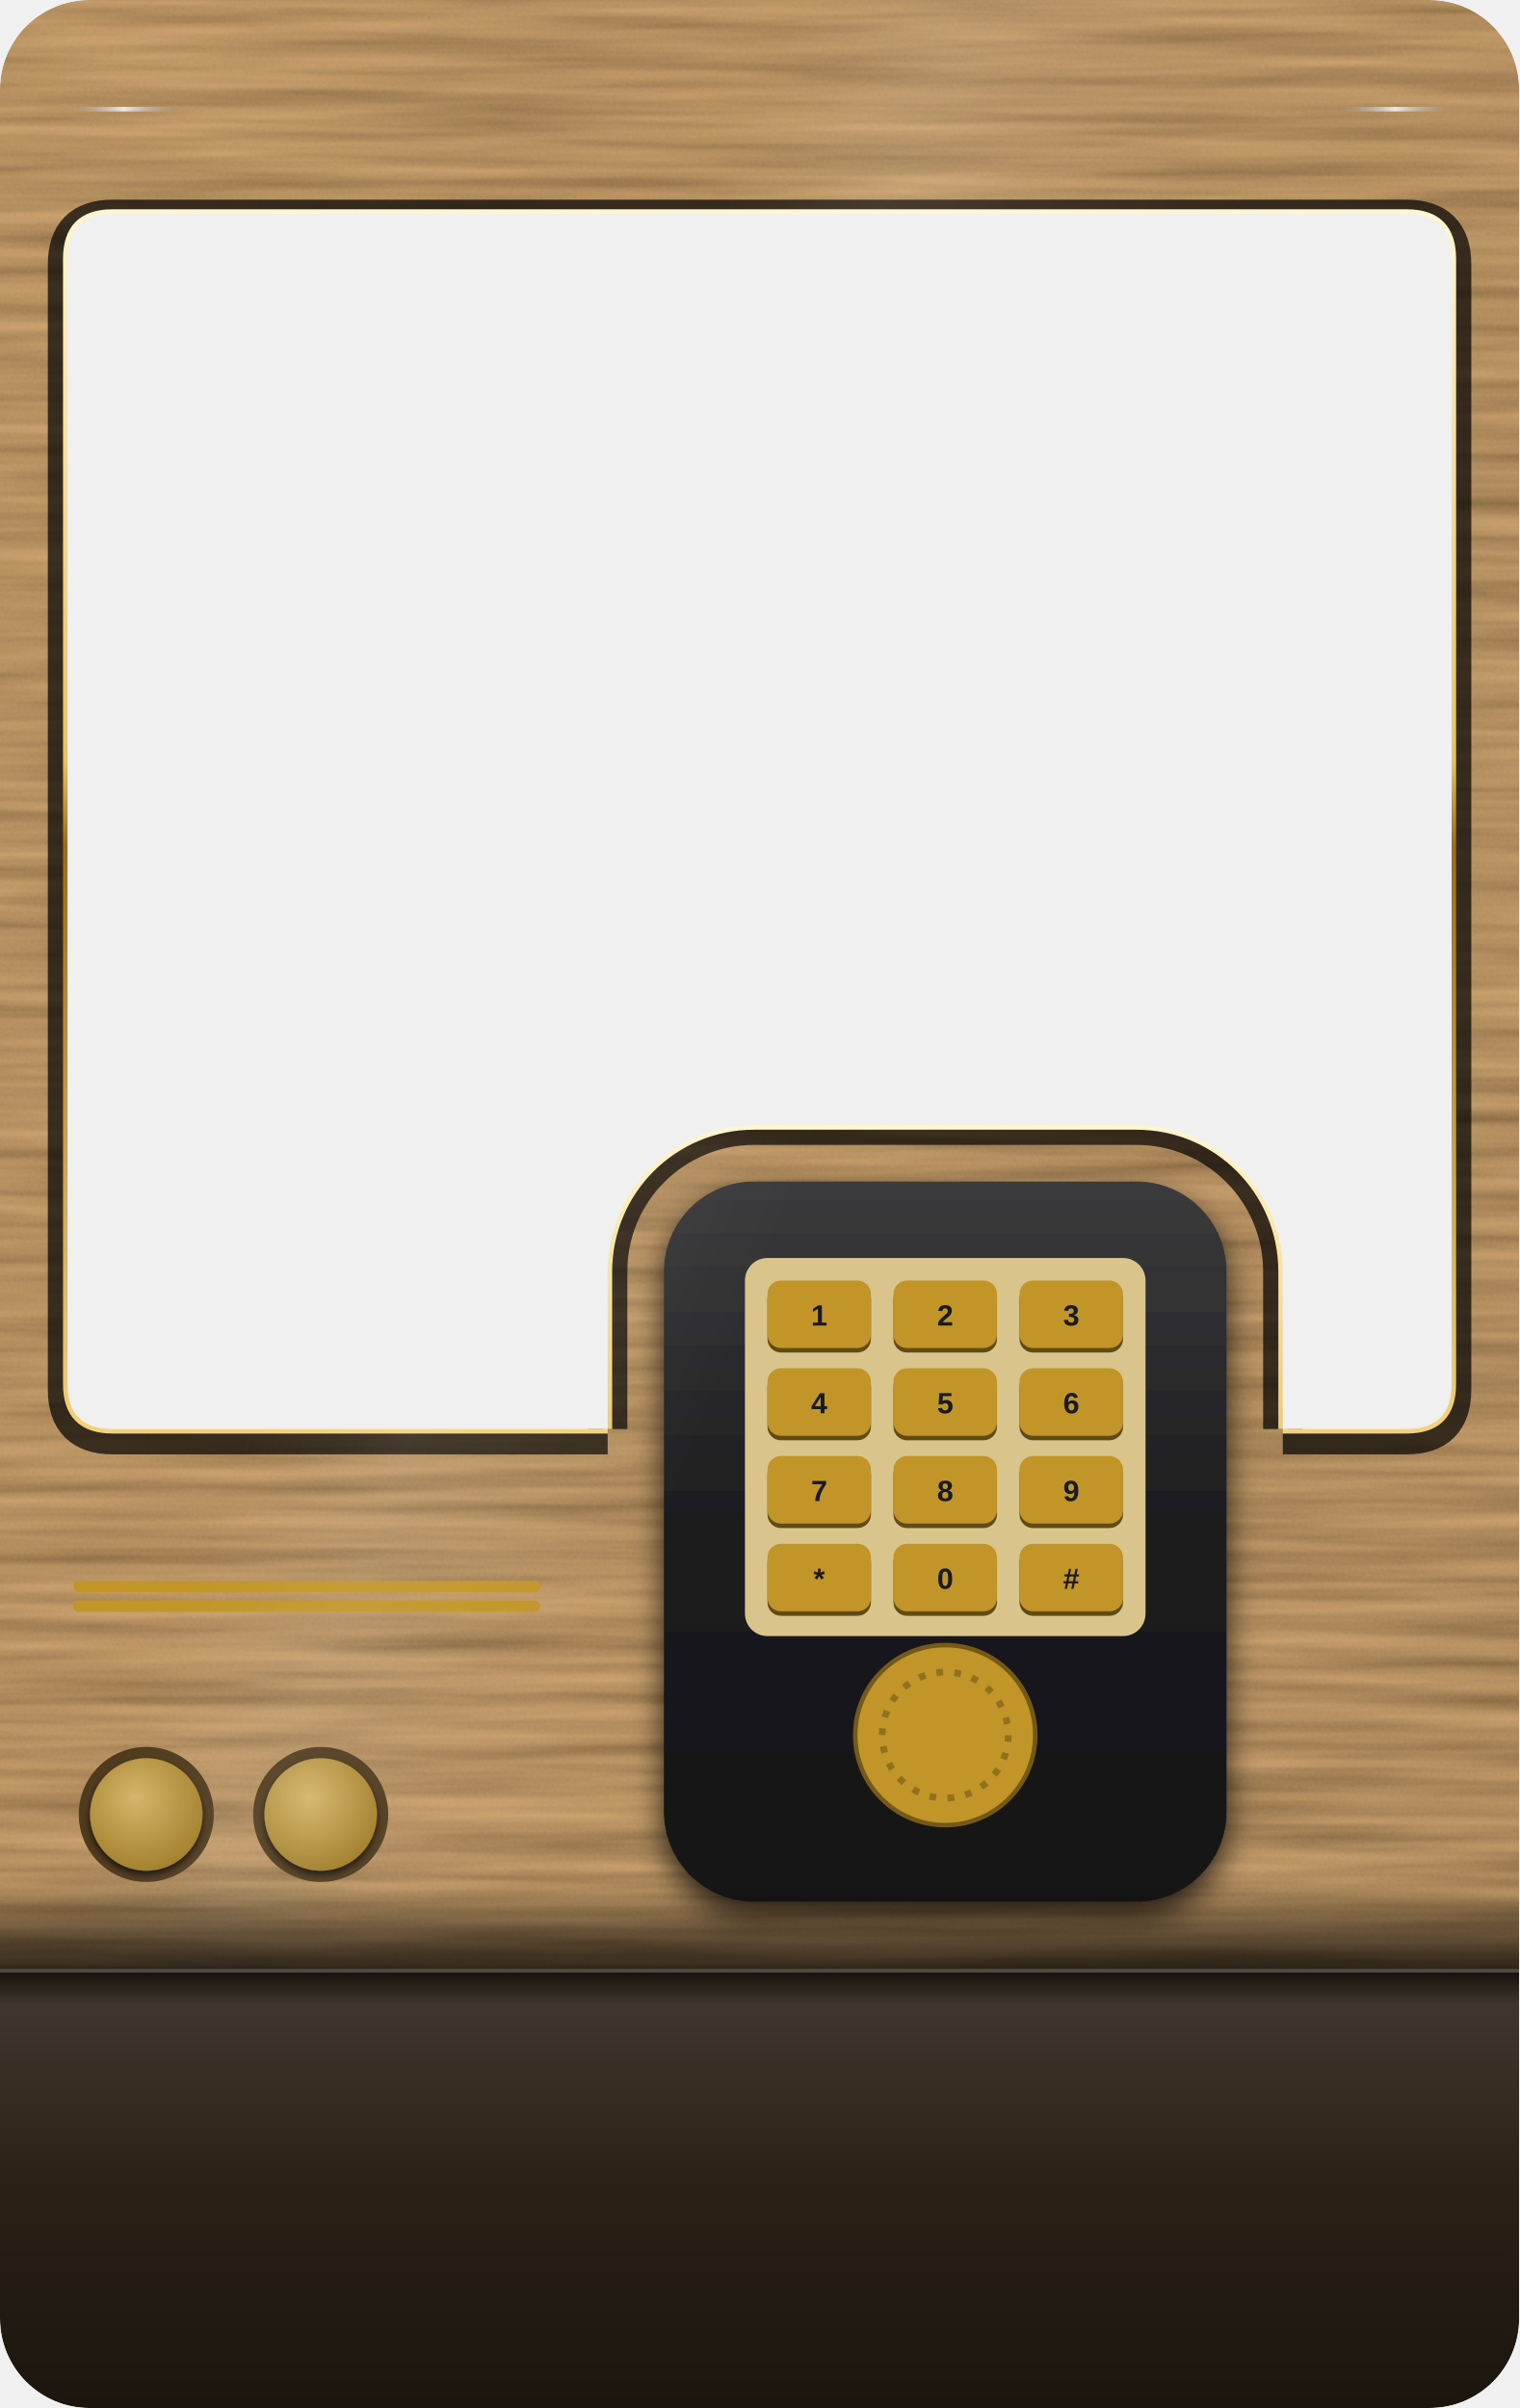
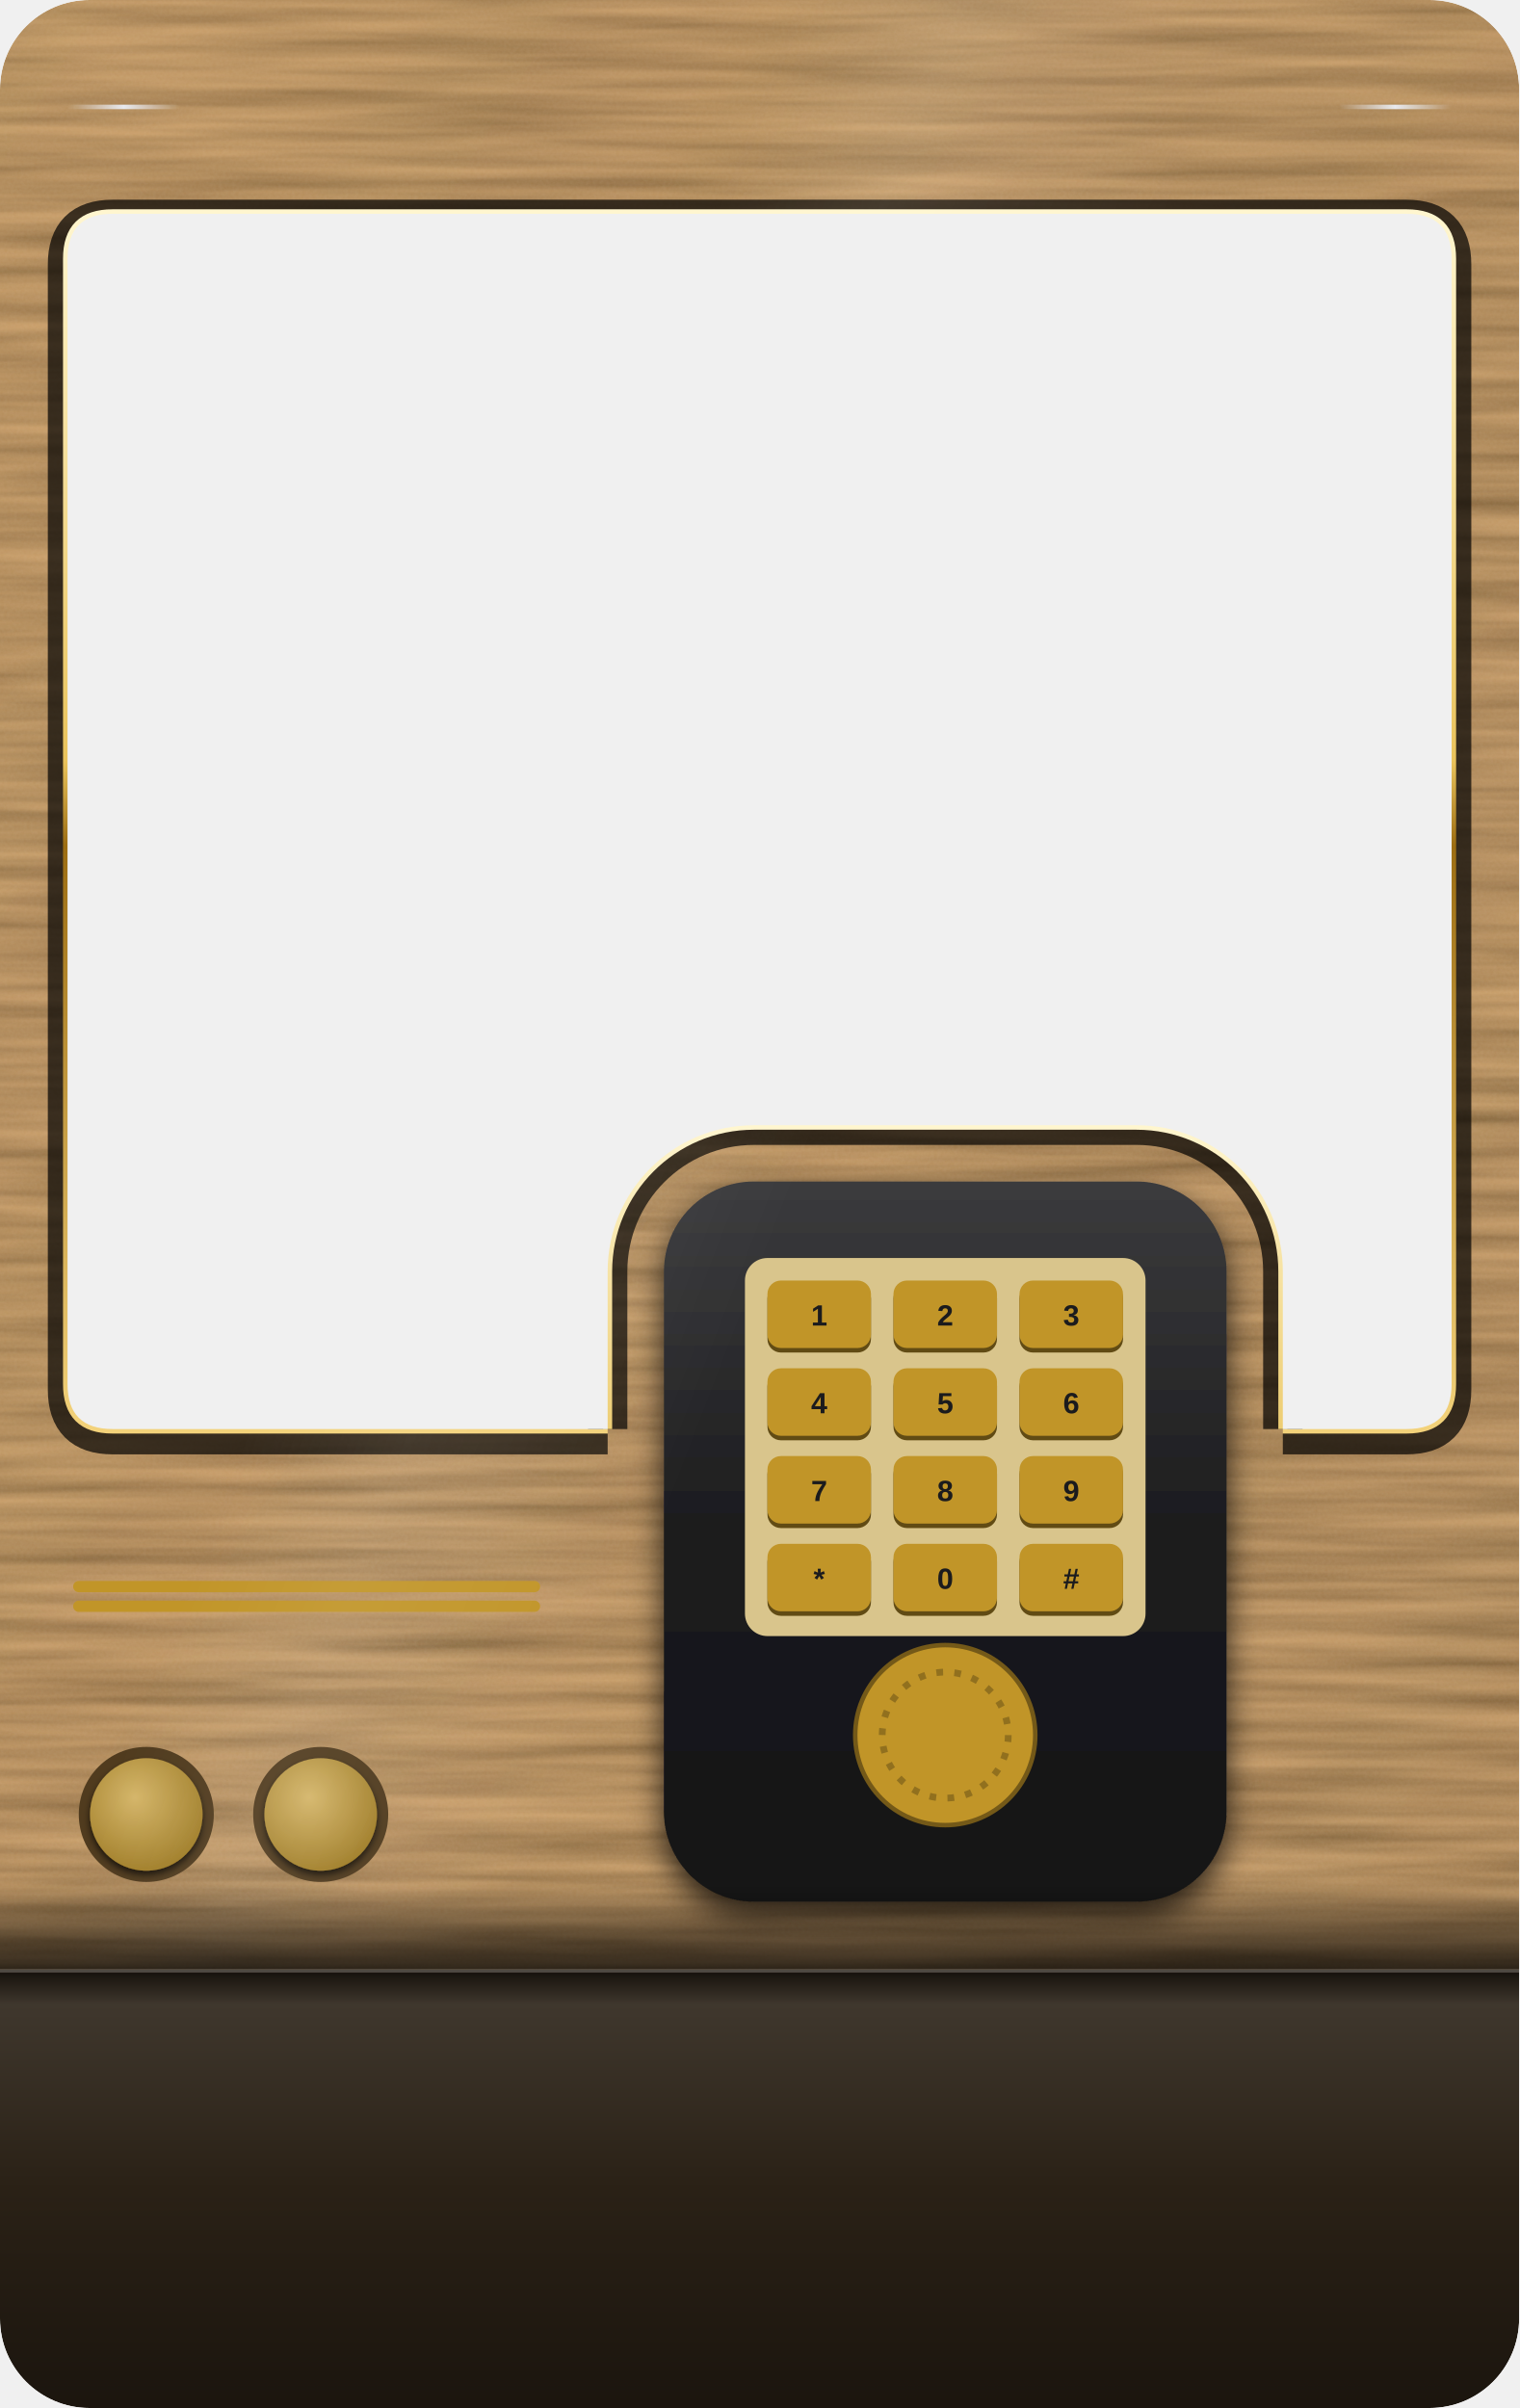
<svg xmlns="http://www.w3.org/2000/svg" viewBox="0 0 540 856" width="54mm" height="85.6mm">
  <defs>
    <clipPath id="card">
      <rect width="540" height="856" rx="31.8" />
    </clipPath>
    <clipPath id="win">
      <path d="M40 76 H500 Q516 76 516 92 V492 Q516 508 500 508 H40 Q24 508 24 492 V92 Q24 76 40 76 Z" />
    </clipPath>
    <mask id="hole" maskUnits="userSpaceOnUse" x="0" y="0" width="540" height="856">
      <rect width="540" height="856" fill="#fff" />
      <path d="M40 76 H500 Q516 76 516 92 V492 Q516 508 500 508 H40 Q24 508 24 492 V92 Q24 76 40 76 Z" fill="#000" />
      <rect x="216" y="400" width="240" height="296" rx="52" fill="#fff" />
    </mask>
    <mask id="noCarve" maskUnits="userSpaceOnUse" x="0" y="0" width="540" height="856">
      <rect width="540" height="856" fill="#fff" />
      <rect x="216" y="400" width="240" height="296" rx="52" fill="#000" />
    </mask>
    <linearGradient id="bodyG" x1="0" y1="0" x2="1" y2="1">
      <stop offset="0" stop-color="#8a6a3a" />
      <stop offset=".6" stop-color="#6b4f28" />
      <stop offset="1" stop-color="#4a3518" />
    </linearGradient>
    <linearGradient id="spineG" x1="0" y1="0" x2="0" y2="1">
      <stop offset="0" stop-color="#130f0a" />
      <stop offset=".08" stop-color="#3f372d" />
      <stop offset=".5" stop-color="#2a2116" />
      <stop offset="1" stop-color="#1b150e" />
    </linearGradient>
    <linearGradient id="spineShade" x1="0" y1="0" x2="0" y2="1">
      <stop offset="0" stop-color="#000" stop-opacity="0" />
      <stop offset="1" stop-color="#000" stop-opacity="0.75" />
    </linearGradient>
    <linearGradient id="fadeG" gradientUnits="userSpaceOnUse" x1="0" y1="430" x2="0" y2="530">
      <stop offset="0" stop-color="#fff" />
      <stop offset="1" stop-color="#fff" stop-opacity="0" />
    </linearGradient>
    <mask id="fadeM" maskUnits="userSpaceOnUse" x="0" y="0" width="540" height="856">
      <rect width="540" height="856" fill="url(#fadeG)" />
    </mask>
    <linearGradient id="frameG" x1="0" y1="0" x2="0" y2="1">
      <stop offset="0" stop-color="#fff6cf" />
      <stop offset="0.45" stop-color="#e9c35c" />
      <stop offset="0.52" stop-color="#9c6d12" />
      <stop offset="1" stop-color="#f3d27a" />
    </linearGradient>
    <linearGradient id="filetG" x1="0" y1="0" x2="1" y2="0">
-       <stop offset="0" stop-color="#9a9da6" stop-opacity="0" />
+       <stop offset="0" stop-color="#e8e9ee" stop-opacity="0" />
      <stop offset=".5" stop-color="#e8e9ee" />
-       <stop offset="1" stop-color="#9a9da6" stop-opacity="0" />
+       <stop offset="1" stop-color="#e8e9ee" stop-opacity="0" />
    </linearGradient>
    <linearGradient id="sheen" x1="0" y1="0" x2="1" y2=".62">
      <stop offset="0" stop-color="#fff" stop-opacity="0" />
      <stop offset=".38" stop-color="#fff" stop-opacity="0" />
      <stop offset=".46" stop-color="#fff" stop-opacity=".07" />
      <stop offset=".6" stop-color="#fff" stop-opacity="0" />
    </linearGradient>
    <linearGradient id="glass" x1="0" y1="0" x2="1" y2="1">
      <stop offset="0" stop-color="#fff" stop-opacity=".22" />
      <stop offset=".35" stop-color="#fff" stop-opacity=".04" />
      <stop offset=".36" stop-color="#fff" stop-opacity="0" />
      <stop offset="1" stop-color="#fff" stop-opacity="0" />
    </linearGradient>
    <radialGradient id="crtVignette" r=".75">
      <stop offset=".6" stop-color="#000" stop-opacity="0" />
      <stop offset="1" stop-color="#000" stop-opacity=".6" />
    </radialGradient>
    <pattern id="scan" width="4" height="3" patternUnits="userSpaceOnUse">
      <rect width="4" height="1" fill="#000" opacity=".5" />
    </pattern>
    <pattern id="dither" width="2" height="2" patternUnits="userSpaceOnUse">
      <rect width="1" height="1" fill="#000" opacity=".25" />
      <rect x="1" y="1" width="1" height="1" fill="#000" opacity=".25" />
    </pattern>
    <filter id="noise" x="0" y="0" width="100%" height="100%">
      <feTurbulence type="fractalNoise" baseFrequency=".85" numOctaves="2" seed="3" />
      <feColorMatrix values="0 0 0 0 1  0 0 0 0 1  0 0 0 0 1  0 0 0 .07 0" />
      <feComposite in2="SourceGraphic" operator="in" />
    </filter>
    <filter id="woodF" x="0" y="0" width="100%" height="100%">
      <feTurbulence type="fractalNoise" baseFrequency=".008 .16" numOctaves="3" seed="7" />
      <feColorMatrix values=".55 0 0 0 .22  .34 0 0 0 .12  .16 0 0 0 .04  0 0 0 0 1" />
      <feComposite in2="SourceGraphic" operator="in" />
    </filter>
    <filter id="drop" x="-20%" y="-20%" width="140%" height="140%">
      <feDropShadow dx="0" dy="6" stdDeviation="7" flood-color="#000" flood-opacity="0.8" />
    </filter>
    <filter id="soft" x="-10%" y="-10%" width="120%" height="120%">
      <feDropShadow dx="0" dy="1.5" stdDeviation="1.2" flood-color="#000" flood-opacity=".7" />
    </filter>
    <filter id="glowW" x="-20%" y="-20%" width="140%" height="140%">
      <feGaussianBlur stdDeviation="2.5" result="b" />
      <feMerge>
        <feMergeNode in="b" />
        <feMergeNode in="SourceGraphic" />
      </feMerge>
    </filter>
  </defs>
  <g clip-path="url(#card)">
    <g id="art" mask="url(#hole)">
      <rect width="540" height="856" fill="url(#bodyG)" />
      <rect x="0" y="0" width="540" height="856" fill="#000" filter="url(#woodF)" opacity="0.85" />
      <rect width="540" height="856" filter="url(#noise)" />
      <g mask="url(#noCarve)">
        <path d="M40 76 H500 Q516 76 516 92 V492 Q516 508 500 508 H40 Q24 508 24 492 V92 Q24 76 40 76 Z" fill="none" stroke="#000" stroke-width="14" stroke-opacity="0.7" transform="translate(0 2)" />
        <path d="M40 76 H500 Q516 76 516 92 V492 Q516 508 500 508 H40 Q24 508 24 492 V92 Q24 76 40 76 Z" fill="none" stroke="url(#frameG)" stroke-width="3.2" />
      </g>
      <g clip-path="url(#win)">
        <rect x="216" y="400" width="240" height="296" rx="52" fill="none" stroke="#000" stroke-width="14" stroke-opacity="0.7" />
        <rect x="216" y="400" width="240" height="296" rx="52" fill="none" stroke="url(#frameG)" stroke-width="3.2" />
      </g>
      <g id="aux1">
        <rect x="26" y="562" width="166" height="4" rx="2" fill="#c19528" />
        <rect x="26" y="569" width="166" height="4" rx="2" fill="#c19528" />
      </g>
      <g id="aux2">
        <defs>
-           <radialGradient id="r189" cx=".4" cy=".35" r=".75">
+           <radialGradient id="r102" cx=".4" cy=".35" r=".75">
            <stop offset="0" stop-color="#d4b569" />
            <stop offset="1" stop-color="#9a7720" />
          </radialGradient>
        </defs>
        <circle cx="52" cy="645" r="24" fill="#503b1e" />
-         <circle cx="52" cy="645" r="20" fill="url(#r189)" filter="url(#soft)" />
+         <circle cx="52" cy="645" r="20" fill="url(#r102)" filter="url(#soft)" />
        <circle cx="114" cy="645" r="24" fill="#503b1e" />
-         <circle cx="114" cy="645" r="20" fill="url(#r189)" filter="url(#soft)" />
+         <circle cx="114" cy="645" r="20" fill="url(#r102)" filter="url(#soft)" />
      </g>
      <g id="hero" transform="translate(336 548) scale(0.8)">
        <defs>
          <linearGradient id="hCase" x1="0" y1="0" x2="0" y2="1">
            <stop offset="0" stop-color="#3b3b3d" />
            <stop offset=".5" stop-color="#1b1b1d" />
            <stop offset="1" stop-color="#151517" />
          </linearGradient>
        </defs>
        <rect x="-125" y="-160" width="250" height="320" rx="40" fill="url(#hCase)" filter="url(#drop)" />
        <rect x="-89" y="-126" width="178" height="168" rx="10" fill="#d9c58c" />
        <rect x="-79" y="-114" width="46" height="30" rx="6" fill="#614b14" />
        <rect x="-79" y="-116" width="46" height="30" rx="6" fill="#c19528" />
        <text x="-56" y="-96" text-anchor="middle" font-family="Arial" font-weight="700" font-size="13" fill="#1b1b1d">1</text>
        <rect x="-23" y="-114" width="46" height="30" rx="6" fill="#614b14" />
        <rect x="-23" y="-116" width="46" height="30" rx="6" fill="#c19528" />
        <text x="0" y="-96" text-anchor="middle" font-family="Arial" font-weight="700" font-size="13" fill="#1b1b1d">2</text>
        <rect x="33" y="-114" width="46" height="30" rx="6" fill="#614b14" />
        <rect x="33" y="-116" width="46" height="30" rx="6" fill="#c19528" />
        <text x="56" y="-96" text-anchor="middle" font-family="Arial" font-weight="700" font-size="13" fill="#1b1b1d">3</text>
        <rect x="-79" y="-75" width="46" height="30" rx="6" fill="#614b14" />
        <rect x="-79" y="-77" width="46" height="30" rx="6" fill="#c19528" />
        <text x="-56" y="-57" text-anchor="middle" font-family="Arial" font-weight="700" font-size="13" fill="#1b1b1d">4</text>
        <rect x="-23" y="-75" width="46" height="30" rx="6" fill="#614b14" />
        <rect x="-23" y="-77" width="46" height="30" rx="6" fill="#c19528" />
        <text x="0" y="-57" text-anchor="middle" font-family="Arial" font-weight="700" font-size="13" fill="#1b1b1d">5</text>
        <rect x="33" y="-75" width="46" height="30" rx="6" fill="#614b14" />
        <rect x="33" y="-77" width="46" height="30" rx="6" fill="#c19528" />
        <text x="56" y="-57" text-anchor="middle" font-family="Arial" font-weight="700" font-size="13" fill="#1b1b1d">6</text>
        <rect x="-79" y="-36" width="46" height="30" rx="6" fill="#614b14" />
        <rect x="-79" y="-38" width="46" height="30" rx="6" fill="#c19528" />
        <text x="-56" y="-18" text-anchor="middle" font-family="Arial" font-weight="700" font-size="13" fill="#1b1b1d">7</text>
        <rect x="-23" y="-36" width="46" height="30" rx="6" fill="#614b14" />
        <rect x="-23" y="-38" width="46" height="30" rx="6" fill="#c19528" />
        <text x="0" y="-18" text-anchor="middle" font-family="Arial" font-weight="700" font-size="13" fill="#1b1b1d">8</text>
        <rect x="33" y="-36" width="46" height="30" rx="6" fill="#614b14" />
        <rect x="33" y="-38" width="46" height="30" rx="6" fill="#c19528" />
        <text x="56" y="-18" text-anchor="middle" font-family="Arial" font-weight="700" font-size="13" fill="#1b1b1d">9</text>
        <rect x="-79" y="3" width="46" height="30" rx="6" fill="#614b14" />
        <rect x="-79" y="1" width="46" height="30" rx="6" fill="#c19528" />
        <text x="-56" y="21" text-anchor="middle" font-family="Arial" font-weight="700" font-size="13" fill="#1b1b1d">*</text>
        <rect x="-23" y="3" width="46" height="30" rx="6" fill="#614b14" />
        <rect x="-23" y="1" width="46" height="30" rx="6" fill="#c19528" />
        <text x="0" y="21" text-anchor="middle" font-family="Arial" font-weight="700" font-size="13" fill="#1b1b1d">0</text>
        <rect x="33" y="3" width="46" height="30" rx="6" fill="#614b14" />
        <rect x="33" y="1" width="46" height="30" rx="6" fill="#c19528" />
        <text x="56" y="21" text-anchor="middle" font-family="Arial" font-weight="700" font-size="13" fill="#1b1b1d">#</text>
        <circle cy="86" r="40" fill="#c19528" stroke="#745918" stroke-width="2" />
        <circle cy="86" r="28" fill="none" stroke="#91701e" stroke-dasharray="3 5" stroke-width="3" />
      </g>
      <rect width="540" height="856" fill="url(#sheen)" />
      <g id="spine">
        <rect x="0" y="670" width="540" height="30" fill="url(#spineShade)" />
        <rect x="0" y="700" width="540" height="156" fill="url(#spineG)" />
        <rect x="0" y="700" width="540" height="1.2" fill="#756f68" opacity=".6" />
      </g>
    </g>
-     <rect x="24" y="38" width="40" height="1.6" fill="url(#filetG)" />
-     <rect x="476" y="38" width="40" height="1.6" fill="url(#filetG)" />
+     <rect x="24" y="37.2" width="40" height="1.6" fill="url(#filetG)" />
+     <rect x="476" y="37.2" width="40" height="1.6" fill="url(#filetG)" />
  </g>
</svg>
